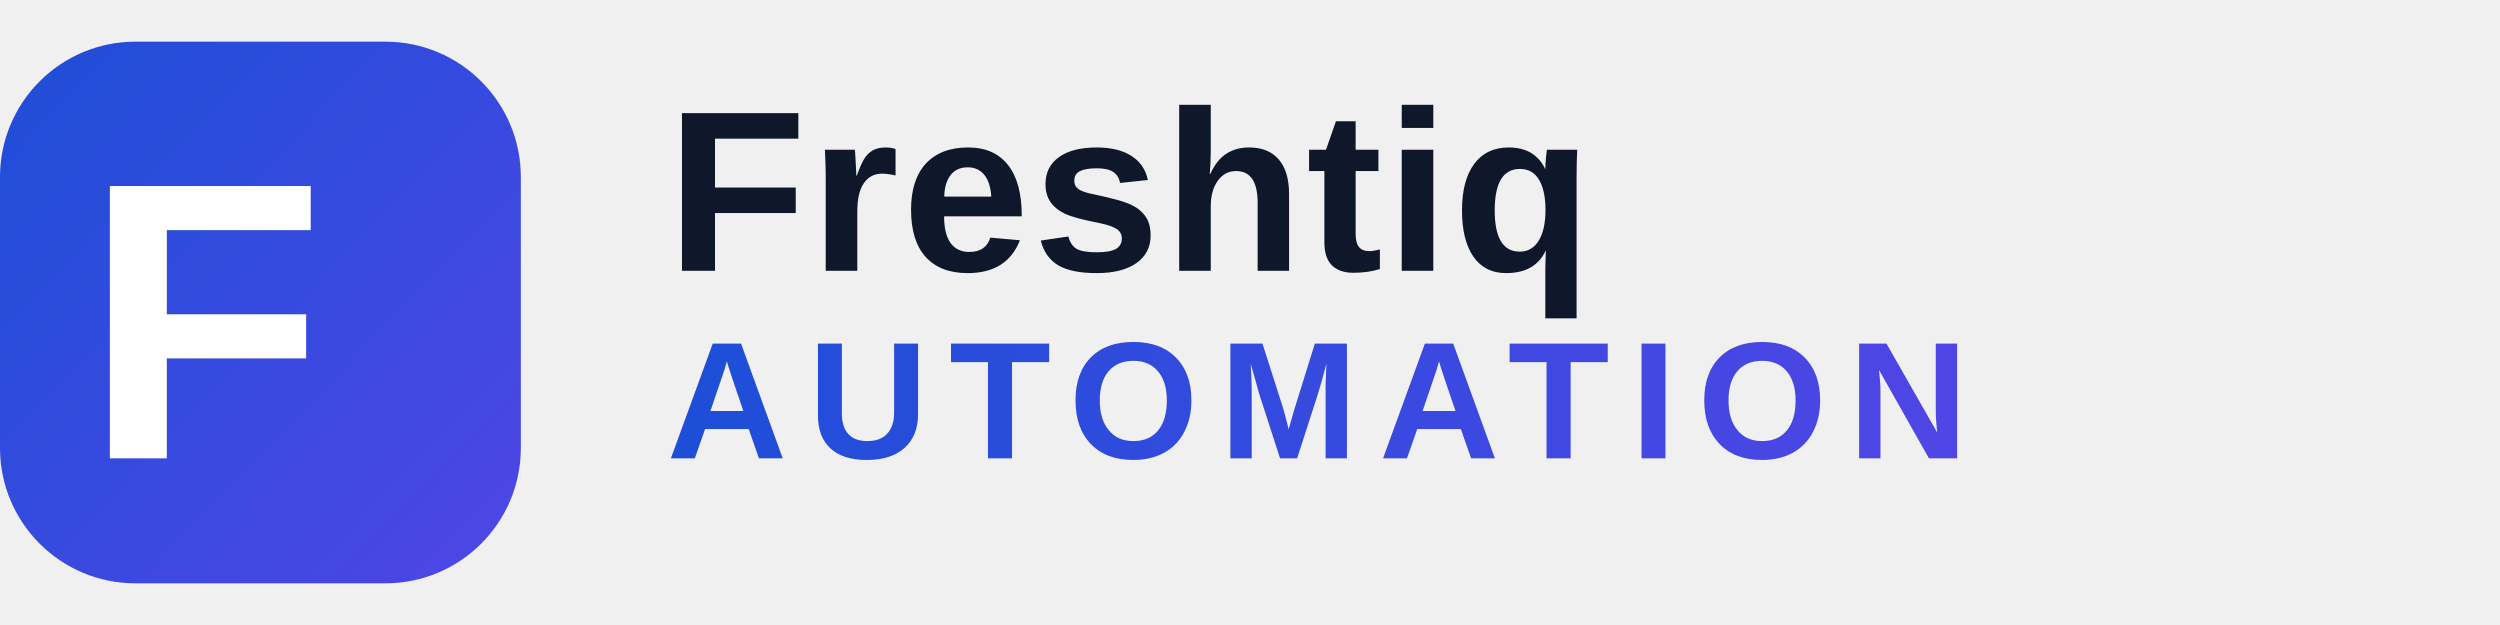
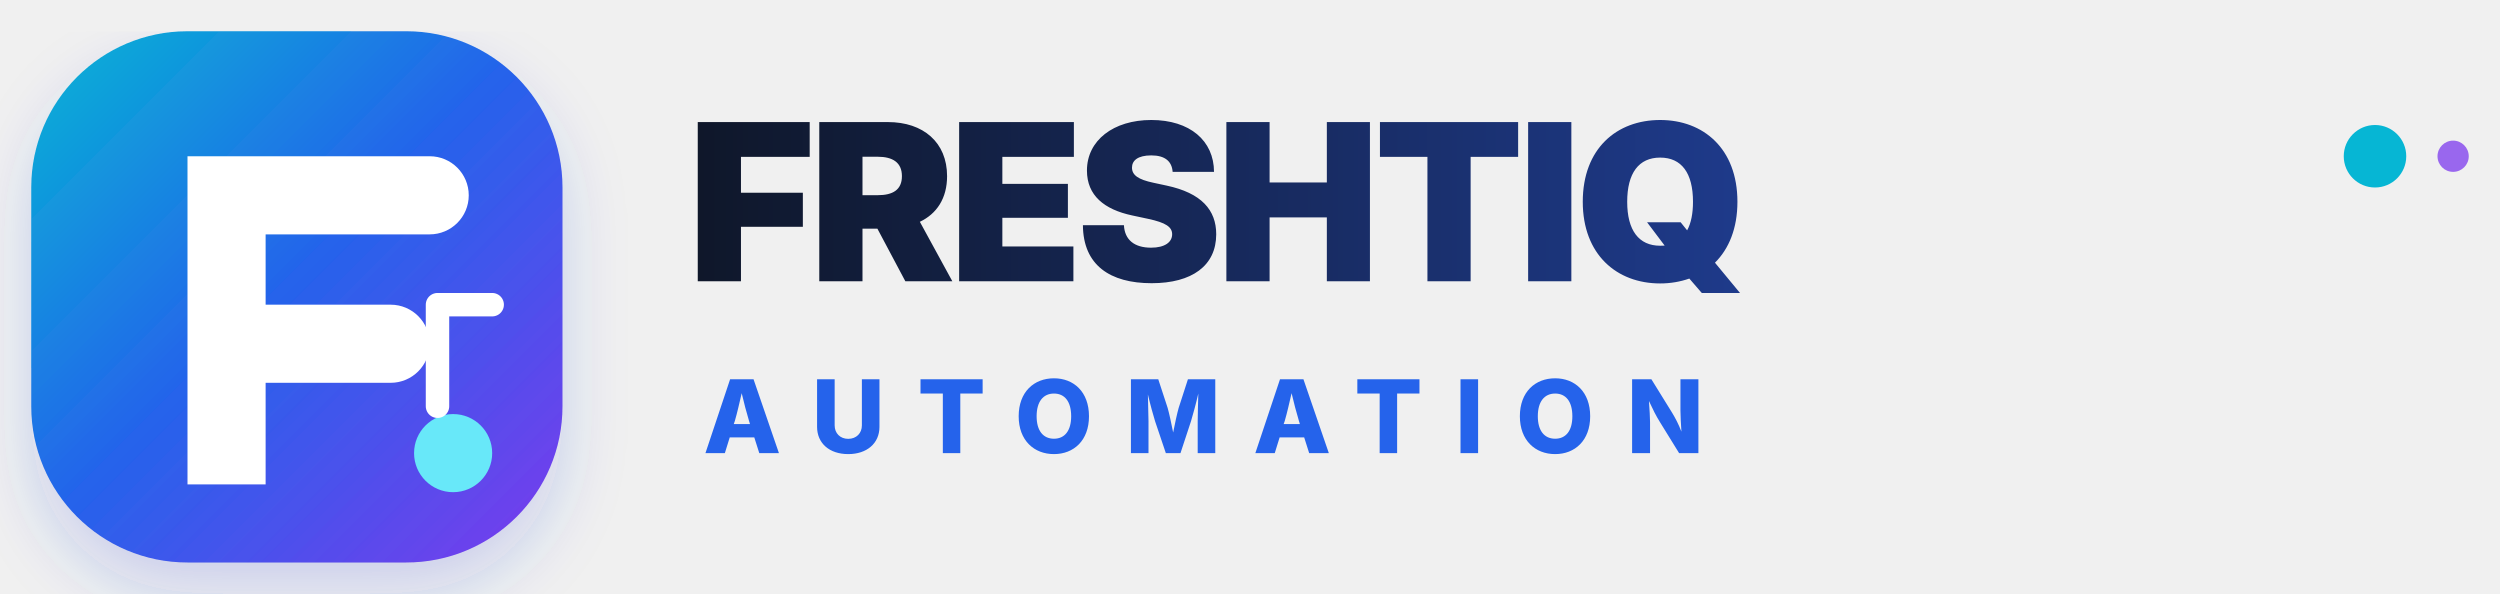
- <svg xmlns="http://www.w3.org/2000/svg" viewBox="0 0 240 60" width="240" height="60">
+ <svg xmlns="http://www.w3.org/2000/svg" viewBox="0 0 320 76" role="img" aria-labelledby="title desc">
  <defs>
-     <linearGradient id="g1" x1="0%" y1="0%" x2="100%" y2="100%">
-       <stop offset="0%" style="stop-color:#1d4ed8" />
-       <stop offset="100%" style="stop-color:#4f46e5" />
+     <linearGradient id="mark" x1="0" y1="0" x2="1" y2="1">
+       <stop stop-color="#06b6d4" />
+       <stop offset=".48" stop-color="#2563eb" />
+       <stop offset="1" stop-color="#7c3aed" />
    </linearGradient>
-     <linearGradient id="g2" x1="0%" y1="0%" x2="100%" y2="100%">
-       <stop offset="0%" style="stop-color:#2563eb" />
-       <stop offset="100%" style="stop-color:#7c3aed" />
+     <linearGradient id="word" x1="0" y1="0" x2="1" y2="0">
+       <stop stop-color="#0f172a" />
+       <stop offset="1" stop-color="#1e3a8a" />
    </linearGradient>
-     <linearGradient id="gt" x1="0%" y1="0%" x2="100%" y2="0%">
-       <stop offset="0%" style="stop-color:#1d4ed8" />
-       <stop offset="100%" style="stop-color:#4f46e5" />
-     </linearGradient>
+     <filter id="shadow" x="-25%" y="-25%" width="150%" height="150%">
+       <feDropShadow dx="0" dy="4" stdDeviation="4" flood-color="#1d4ed8" flood-opacity=".18" />
+     </filter>
  </defs>
-   <rect x="0" y="4" width="50" height="52" rx="13" fill="url(#g1)" />
-   <text x="8" y="44" font-size="38" fill="white" font-weight="900" font-family="Arial,Helvetica,sans-serif" letter-spacing="-1">F</text>
-   <text x="64" y="26" font-size="22" fill="#0f172a" font-weight="900" font-family="Arial,Helvetica,sans-serif" letter-spacing="0.3">Freshtiq</text>
-   <text x="64" y="44" font-size="16" fill="url(#gt)" font-weight="800" font-family="Arial,Helvetica,sans-serif" letter-spacing="2">AUTOMATION</text>
+   <g filter="url(#shadow)">
+     <rect x="4" y="4" width="68" height="68" rx="20" fill="url(#mark)" />
+     <path d="M24 20h31a5 5 0 0 1 0 10H34v9h16a5 5 0 0 1 0 10H34v13H24V20Z" fill="#fff" />
+     <circle cx="58" cy="58" r="5" fill="#67e8f9" />
+     <path d="M56 52V39h7" fill="none" stroke="#fff" stroke-width="3" stroke-linecap="round" stroke-linejoin="round" />
+   </g>
+   <text x="88" y="36" font-family="Inter,Arial,sans-serif" font-size="28" font-weight="900" letter-spacing="-.8" fill="url(#word)">FRESHTIQ</text>
+   <text x="90" y="58" font-family="Inter,Arial,sans-serif" font-size="13" font-weight="800" letter-spacing="4.1" fill="#2563eb">AUTOMATION</text>
+   <circle cx="304" cy="20" r="4" fill="#06b6d4" />
+   <circle cx="314" cy="20" r="2" fill="#7c3aed" opacity=".75" />
</svg>
